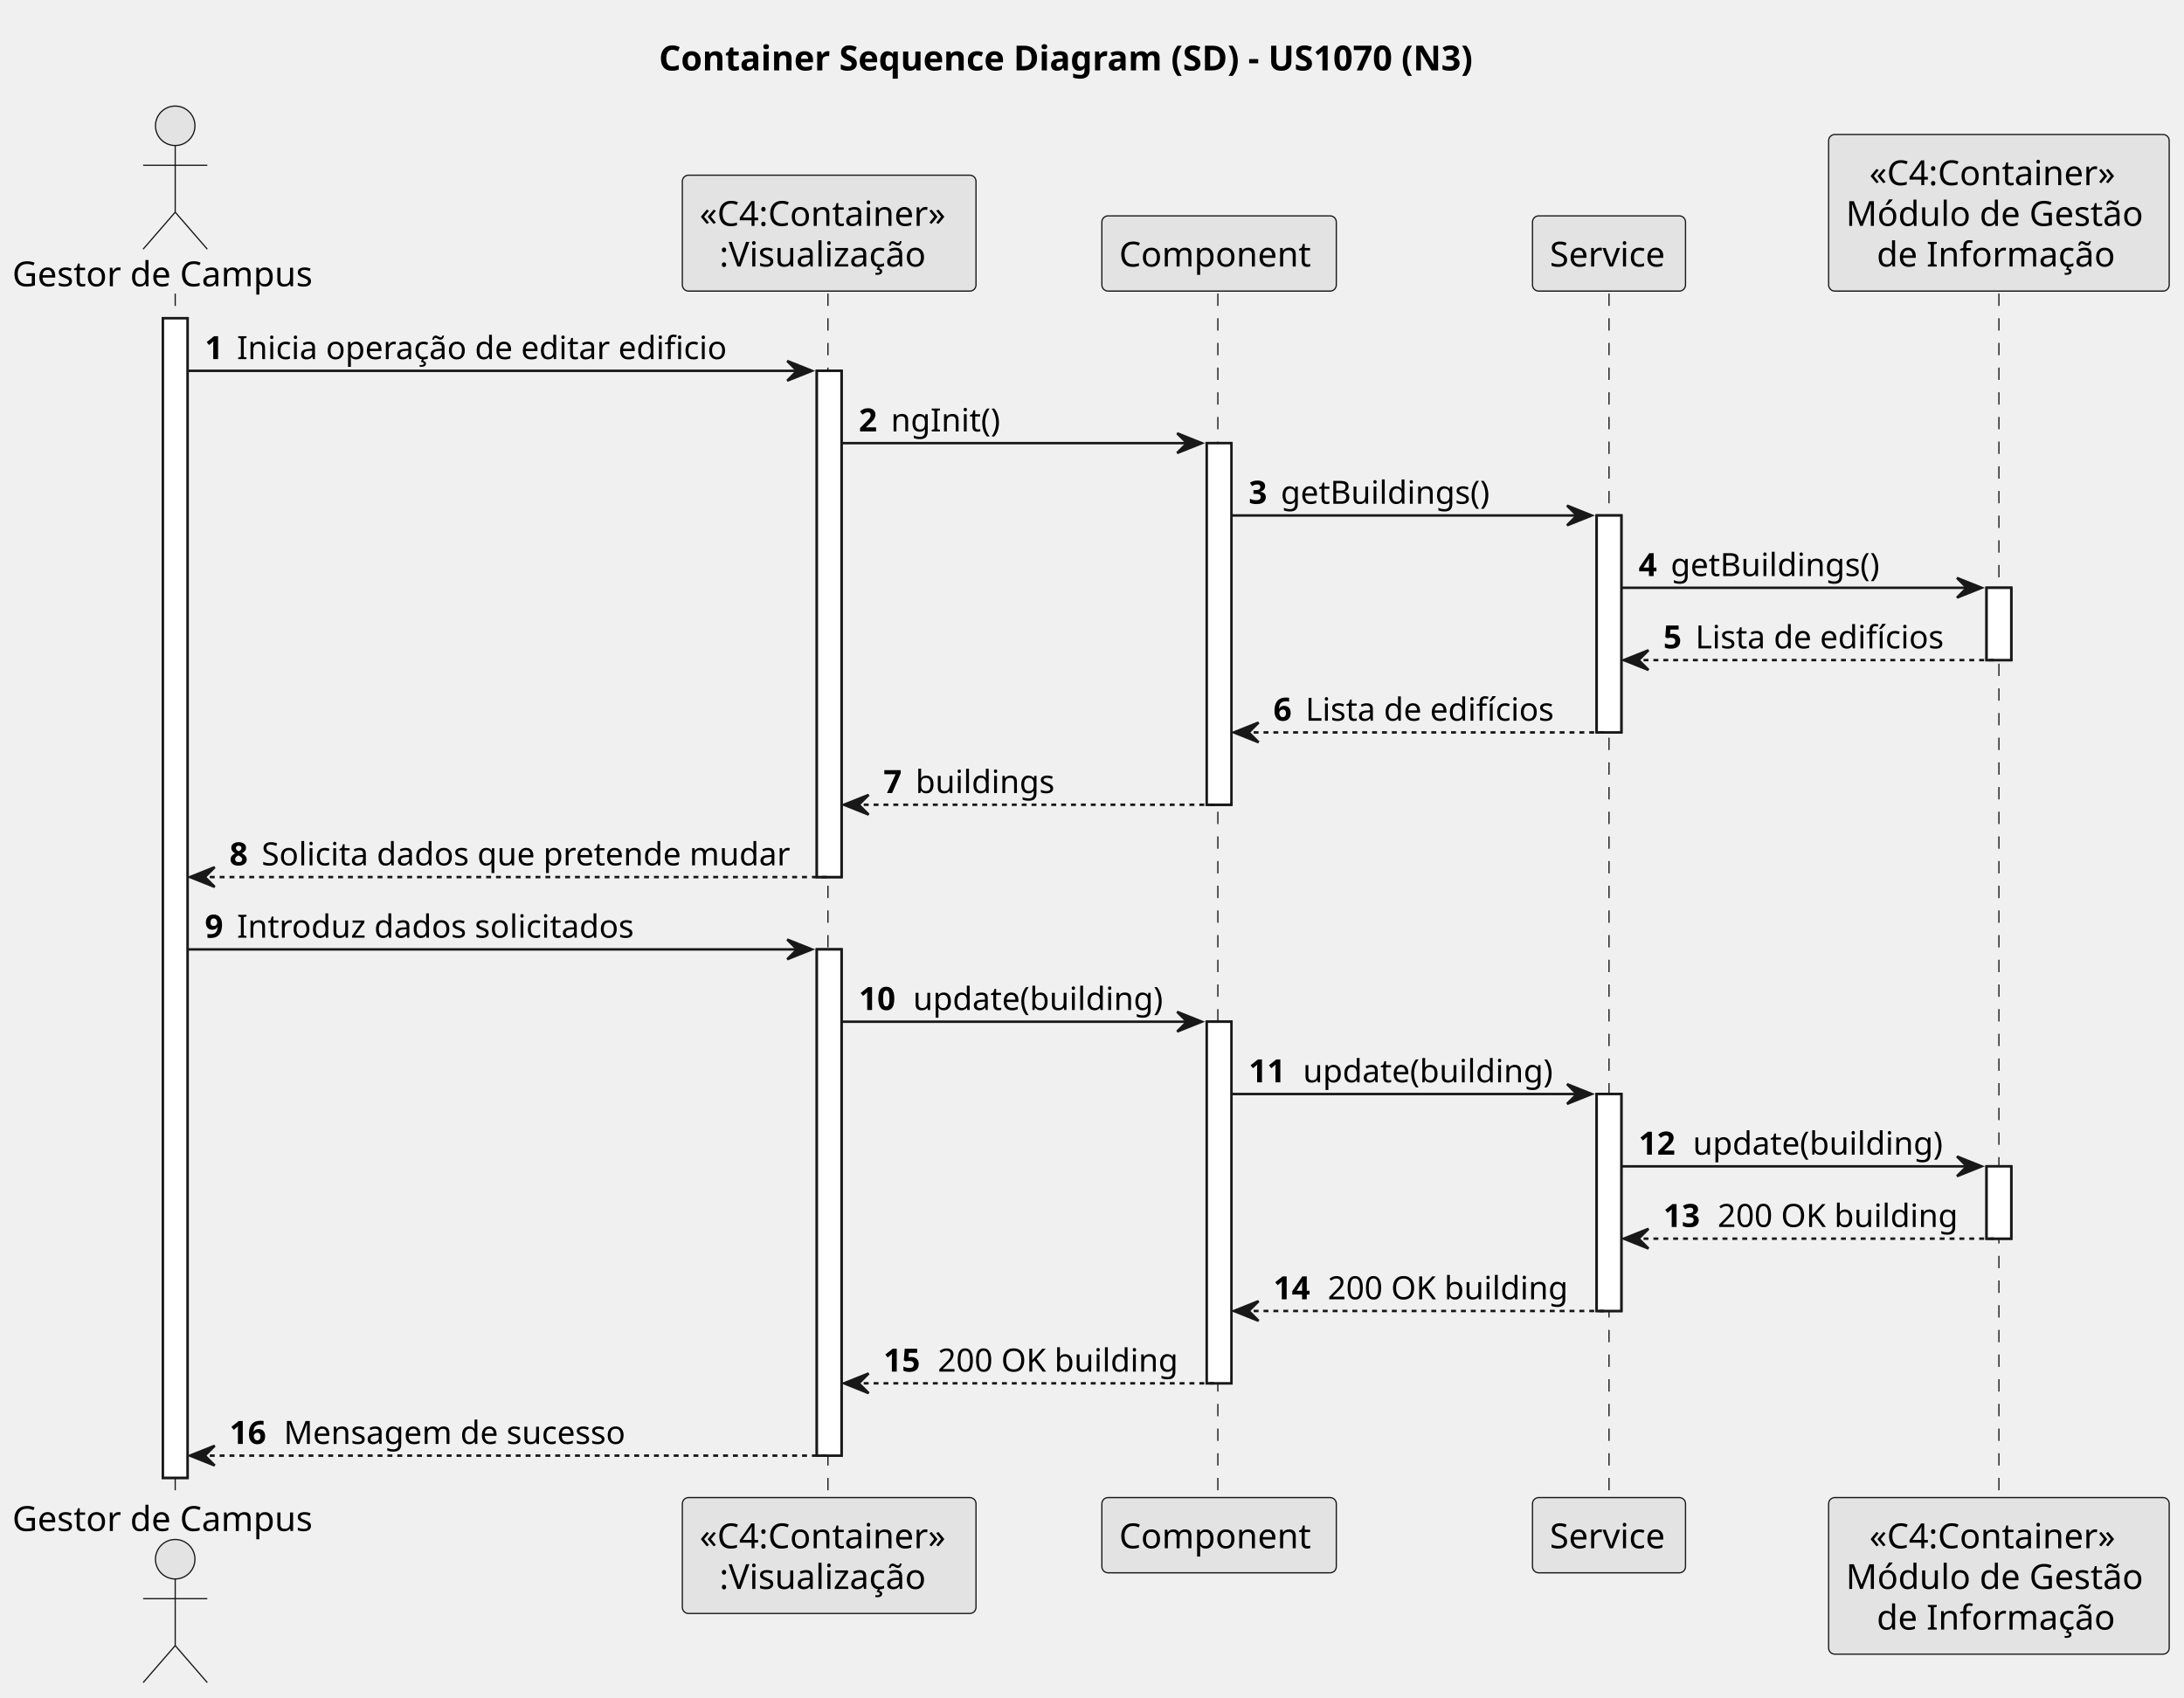
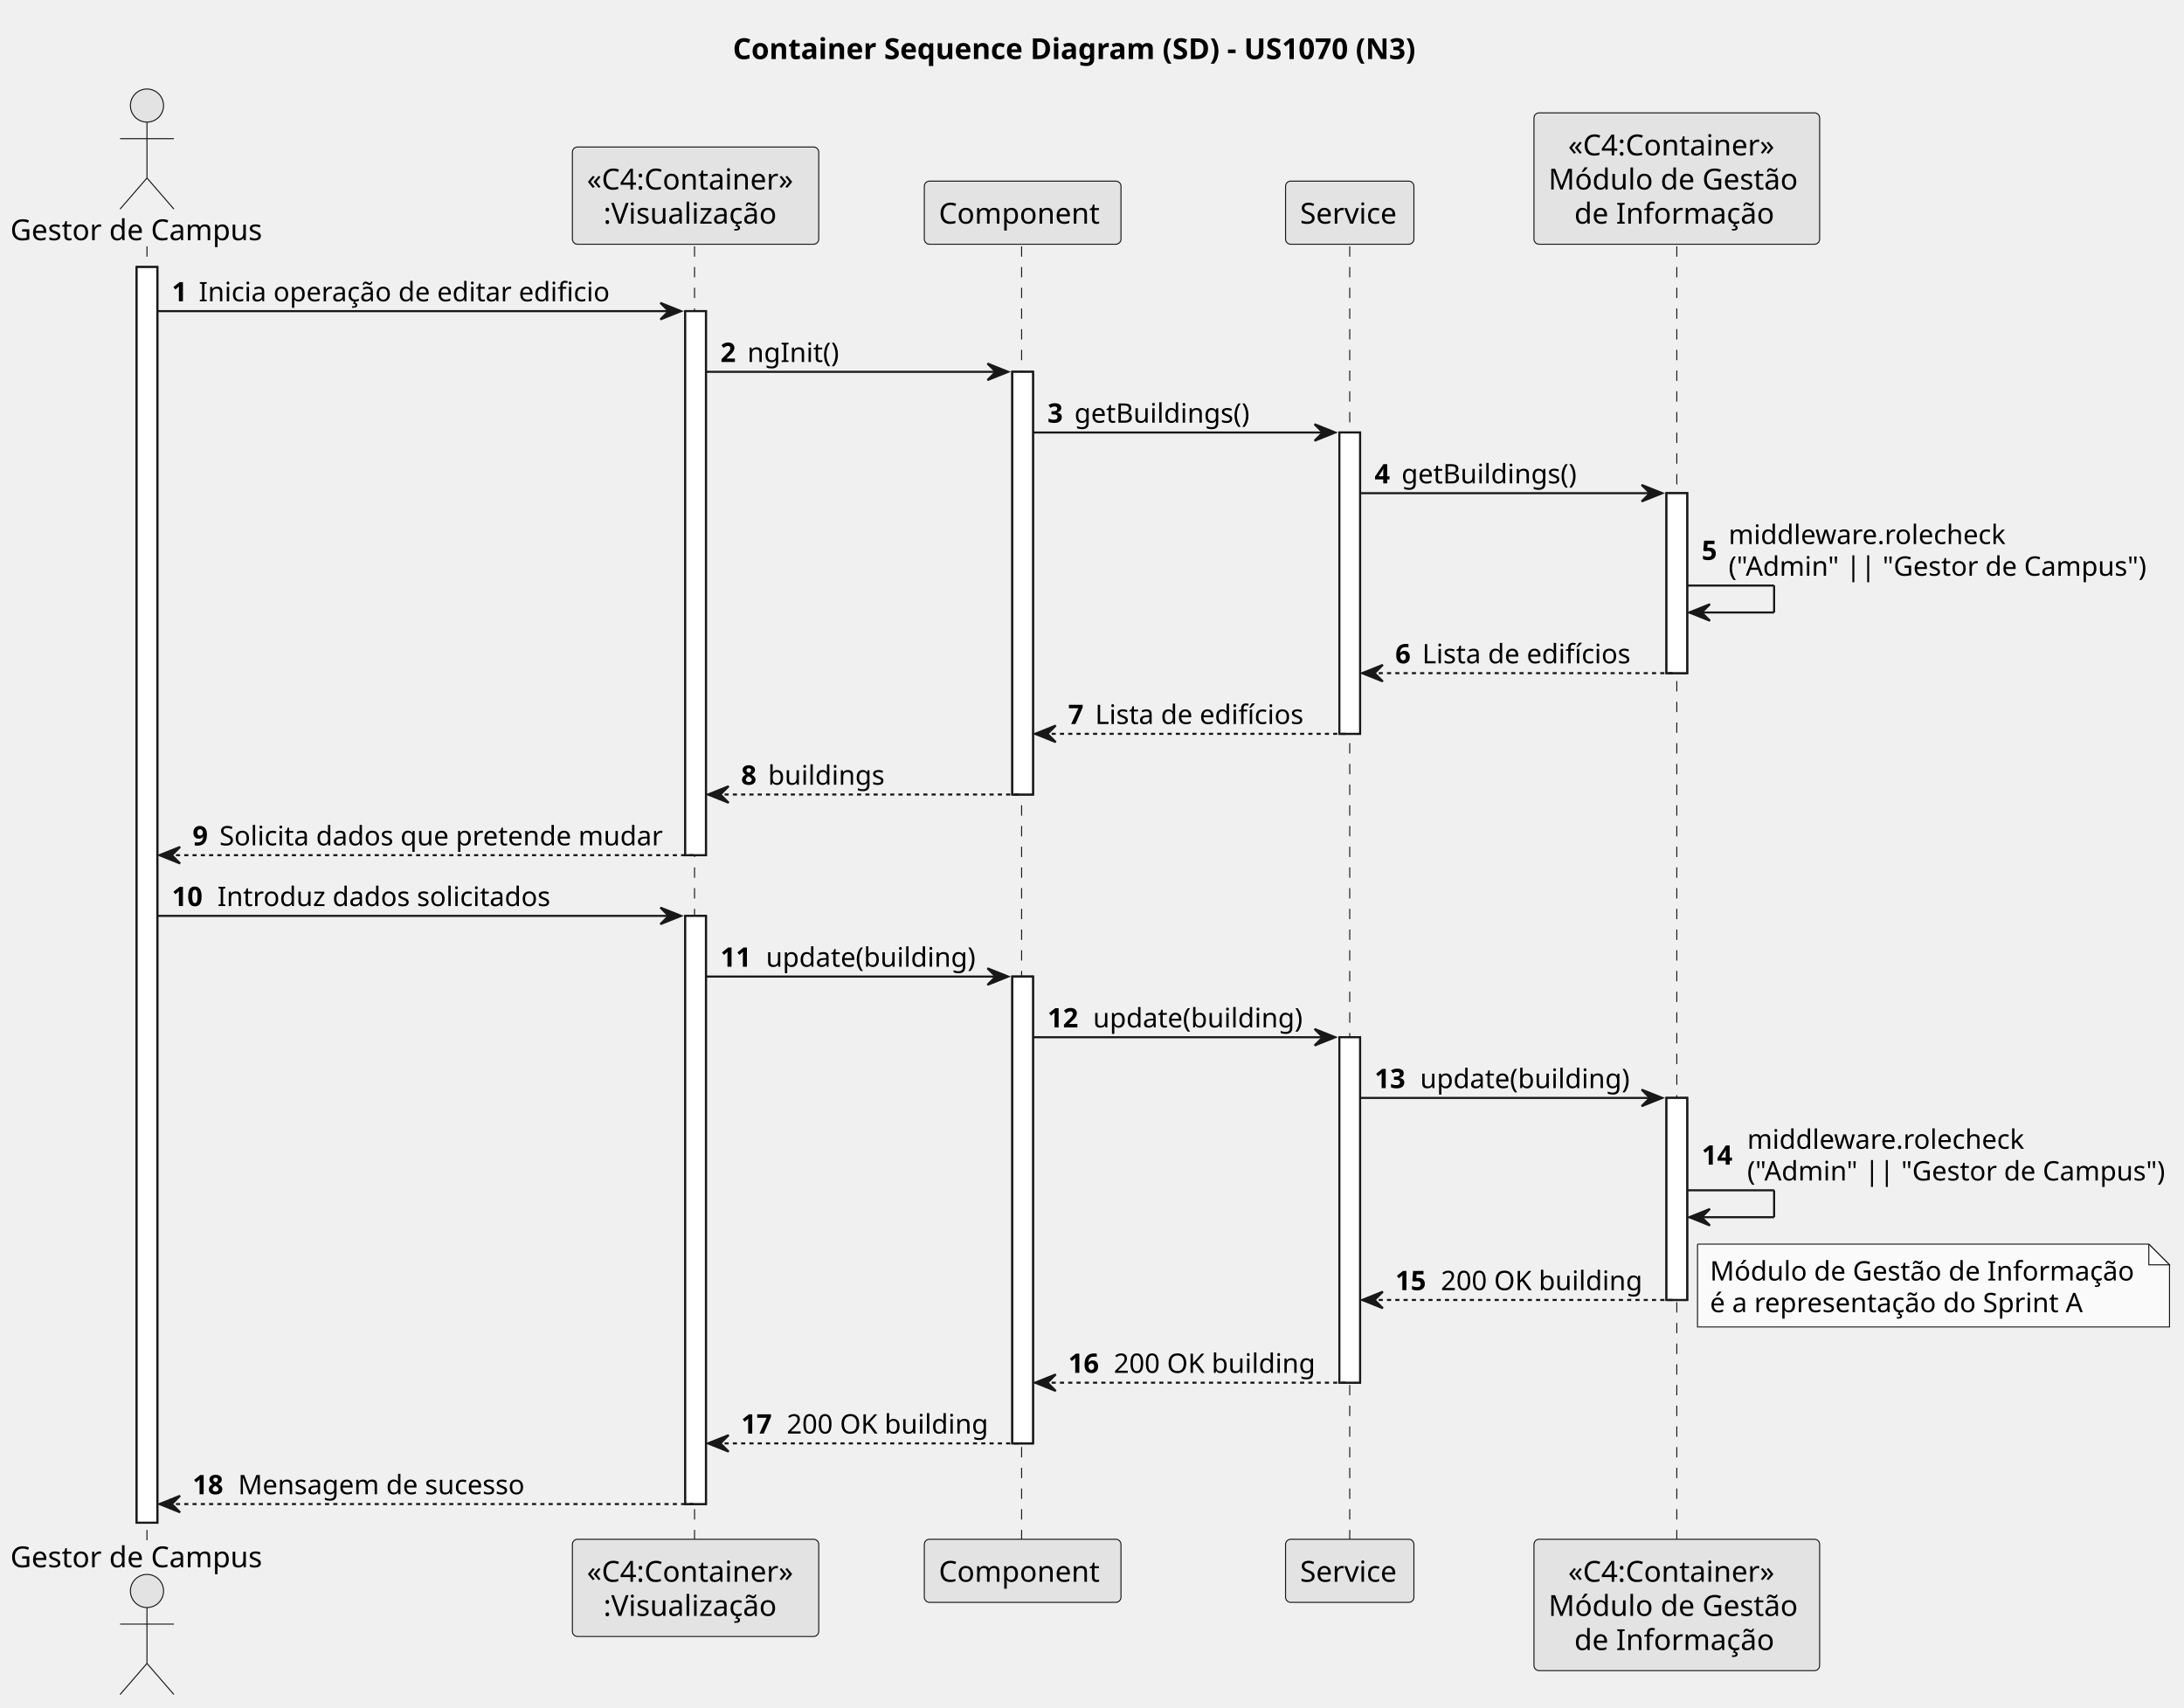
- <svg xmlns="http://www.w3.org/2000/svg" contentStyleType="text/css" height="688px" preserveAspectRatio="none" style="width:885px;height:688px;background:#FFFFFF;" version="1.1" viewBox="0 0 885 688" width="885px" zoomAndPan="magnify">
+ <svg xmlns="http://www.w3.org/2000/svg" contentStyleType="text/css" height="825px" preserveAspectRatio="none" style="width:1055px;height:825px;background:#FFFFFF;" version="1.1" viewBox="0 0 1055 825" width="1055px" zoomAndPan="magnify">
  <defs />
  <g>
-     <text fill="#000000" font-family="sans-serif" font-size="14" font-weight="bold" lengthAdjust="spacing" textLength="349" x="267" y="28.535">Container Sequence Diagram (SD) - US1070 (N3)</text>
-     <rect fill="#FFFFFF" height="469.969" style="stroke:#181818;stroke-width:1.0;" width="10" x="66" y="128.977" />
-     <rect fill="#FFFFFF" height="205.174" style="stroke:#181818;stroke-width:1.0;" width="10" x="331" y="150.287" />
-     <rect fill="#FFFFFF" height="205.174" style="stroke:#181818;stroke-width:1.0;" width="10" x="331" y="384.772" />
-     <rect fill="#FFFFFF" height="146.553" style="stroke:#181818;stroke-width:1.0;" width="10" x="489" y="179.598" />
-     <rect fill="#FFFFFF" height="146.553" style="stroke:#181818;stroke-width:1.0;" width="10" x="489" y="414.082" />
-     <rect fill="#FFFFFF" height="87.932" style="stroke:#181818;stroke-width:1.0;" width="10" x="647" y="208.908" />
-     <rect fill="#FFFFFF" height="87.932" style="stroke:#181818;stroke-width:1.0;" width="10" x="647" y="443.393" />
-     <rect fill="#FFFFFF" height="29.311" style="stroke:#181818;stroke-width:1.0;" width="10" x="805" y="238.219" />
-     <rect fill="#FFFFFF" height="29.311" style="stroke:#181818;stroke-width:1.0;" width="10" x="805" y="472.703" />
-     <line style="stroke:#181818;stroke-width:0.5;stroke-dasharray:5.0,5.0;" x1="71" x2="71" y1="118.977" y2="607.945" />
-     <line style="stroke:#181818;stroke-width:0.5;stroke-dasharray:5.0,5.0;" x1="335.5" x2="335.5" y1="118.977" y2="607.945" />
-     <line style="stroke:#181818;stroke-width:0.5;stroke-dasharray:5.0,5.0;" x1="493.5" x2="493.5" y1="118.977" y2="607.945" />
-     <line style="stroke:#181818;stroke-width:0.5;stroke-dasharray:5.0,5.0;" x1="652" x2="652" y1="118.977" y2="607.945" />
-     <line style="stroke:#181818;stroke-width:0.5;stroke-dasharray:5.0,5.0;" x1="810" x2="810" y1="118.977" y2="607.945" />
+     <text fill="#000000" font-family="sans-serif" font-size="14" font-weight="bold" lengthAdjust="spacing" textLength="349" x="354" y="28.535">Container Sequence Diagram (SD) - US1070 (N3)</text>
+     <rect fill="#FFFFFF" height="606.521" style="stroke:#181818;stroke-width:1.0;" width="10" x="66" y="128.977" />
+     <rect fill="#FFFFFF" height="262.795" style="stroke:#181818;stroke-width:1.0;" width="10" x="331" y="150.287" />
+     <rect fill="#FFFFFF" height="284.106" style="stroke:#181818;stroke-width:1.0;" width="10" x="331" y="442.393" />
+     <rect fill="#FFFFFF" height="204.174" style="stroke:#181818;stroke-width:1.0;" width="10" x="489" y="179.598" />
+     <rect fill="#FFFFFF" height="225.484" style="stroke:#181818;stroke-width:1.0;" width="10" x="489" y="471.703" />
+     <rect fill="#FFFFFF" height="145.553" style="stroke:#181818;stroke-width:1.0;" width="10" x="647" y="208.908" />
+     <rect fill="#FFFFFF" height="166.863" style="stroke:#181818;stroke-width:1.0;" width="10" x="647" y="501.014" />
+     <rect fill="#FFFFFF" height="86.932" style="stroke:#181818;stroke-width:1.0;" width="10" x="805" y="238.219" />
+     <rect fill="#FFFFFF" height="97.587" style="stroke:#181818;stroke-width:1.0;" width="10" x="805" y="530.324" />
+     <line style="stroke:#181818;stroke-width:0.5;stroke-dasharray:5.0,5.0;" x1="71" x2="71" y1="118.977" y2="744.498" />
+     <line style="stroke:#181818;stroke-width:0.5;stroke-dasharray:5.0,5.0;" x1="335.5" x2="335.5" y1="118.977" y2="744.498" />
+     <line style="stroke:#181818;stroke-width:0.5;stroke-dasharray:5.0,5.0;" x1="493.5" x2="493.5" y1="118.977" y2="744.498" />
+     <line style="stroke:#181818;stroke-width:0.5;stroke-dasharray:5.0,5.0;" x1="652" x2="652" y1="118.977" y2="744.498" />
+     <line style="stroke:#181818;stroke-width:0.5;stroke-dasharray:5.0,5.0;" x1="810" x2="810" y1="118.977" y2="744.498" />
    <text fill="#000000" font-family="sans-serif" font-size="14" lengthAdjust="spacing" textLength="126" x="5" y="116.023">Gestor de Campus</text>
    <ellipse cx="71" cy="50.988" fill="#E3E3E3" rx="8" ry="8" style="stroke:#181818;stroke-width:0.5;" />
    <path d="M71,58.988 L71,85.988 M58,66.988 L84,66.988 M71,85.988 L58,100.988 M71,85.988 L84,100.988 " fill="none" style="stroke:#181818;stroke-width:0.5;" />
-     <text fill="#000000" font-family="sans-serif" font-size="14" lengthAdjust="spacing" textLength="126" x="5" y="620.481">Gestor de Campus</text>
-     <ellipse cx="71" cy="631.934" fill="#E3E3E3" rx="8" ry="8" style="stroke:#181818;stroke-width:0.5;" />
-     <path d="M71,639.934 L71,666.934 M58,647.934 L84,647.934 M71,666.934 L58,681.934 M71,666.934 L84,681.934 " fill="none" style="stroke:#181818;stroke-width:0.5;" />
+     <text fill="#000000" font-family="sans-serif" font-size="14" lengthAdjust="spacing" textLength="126" x="5" y="757.033">Gestor de Campus</text>
+     <ellipse cx="71" cy="768.486" fill="#E3E3E3" rx="8" ry="8" style="stroke:#181818;stroke-width:0.5;" />
+     <path d="M71,776.486 L71,803.486 M58,784.486 L84,784.486 M71,803.486 L58,818.486 M71,803.486 L84,818.486 " fill="none" style="stroke:#181818;stroke-width:0.5;" />
    <rect fill="#E3E3E3" height="46.977" rx="2.5" ry="2.5" style="stroke:#181818;stroke-width:0.5;" width="119" x="276.5" y="71" />
    <text fill="#000000" font-family="sans-serif" font-size="14" lengthAdjust="spacing" textLength="105" x="283.5" y="91.535">«C4:Container»</text>
    <text fill="#000000" font-family="sans-serif" font-size="14" lengthAdjust="spacing" textLength="89" x="291.5" y="108.023">:Visualização</text>
-     <rect fill="#E3E3E3" height="46.977" rx="2.5" ry="2.5" style="stroke:#181818;stroke-width:0.5;" width="119" x="276.5" y="606.945" />
-     <text fill="#000000" font-family="sans-serif" font-size="14" lengthAdjust="spacing" textLength="105" x="283.5" y="627.481">«C4:Container»</text>
-     <text fill="#000000" font-family="sans-serif" font-size="14" lengthAdjust="spacing" textLength="89" x="291.5" y="643.969">:Visualização</text>
+     <rect fill="#E3E3E3" height="46.977" rx="2.5" ry="2.5" style="stroke:#181818;stroke-width:0.5;" width="119" x="276.5" y="743.498" />
+     <text fill="#000000" font-family="sans-serif" font-size="14" lengthAdjust="spacing" textLength="105" x="283.5" y="764.033">«C4:Container»</text>
+     <text fill="#000000" font-family="sans-serif" font-size="14" lengthAdjust="spacing" textLength="89" x="291.5" y="780.521">:Visualização</text>
    <rect fill="#E3E3E3" height="30.488" rx="2.5" ry="2.5" style="stroke:#181818;stroke-width:0.5;" width="95" x="446.5" y="87.488" />
    <text fill="#000000" font-family="sans-serif" font-size="14" lengthAdjust="spacing" textLength="81" x="453.5" y="108.023">Component</text>
-     <rect fill="#E3E3E3" height="30.488" rx="2.5" ry="2.5" style="stroke:#181818;stroke-width:0.5;" width="95" x="446.5" y="606.945" />
-     <text fill="#000000" font-family="sans-serif" font-size="14" lengthAdjust="spacing" textLength="81" x="453.5" y="627.481">Component</text>
+     <rect fill="#E3E3E3" height="30.488" rx="2.5" ry="2.5" style="stroke:#181818;stroke-width:0.5;" width="95" x="446.5" y="743.498" />
+     <text fill="#000000" font-family="sans-serif" font-size="14" lengthAdjust="spacing" textLength="81" x="453.5" y="764.033">Component</text>
    <rect fill="#E3E3E3" height="30.488" rx="2.5" ry="2.5" style="stroke:#181818;stroke-width:0.5;" width="62" x="621" y="87.488" />
    <text fill="#000000" font-family="sans-serif" font-size="14" lengthAdjust="spacing" textLength="48" x="628" y="108.023">Service</text>
-     <rect fill="#E3E3E3" height="30.488" rx="2.5" ry="2.5" style="stroke:#181818;stroke-width:0.5;" width="62" x="621" y="606.945" />
-     <text fill="#000000" font-family="sans-serif" font-size="14" lengthAdjust="spacing" textLength="48" x="628" y="627.481">Service</text>
+     <rect fill="#E3E3E3" height="30.488" rx="2.5" ry="2.5" style="stroke:#181818;stroke-width:0.5;" width="62" x="621" y="743.498" />
+     <text fill="#000000" font-family="sans-serif" font-size="14" lengthAdjust="spacing" textLength="48" x="628" y="764.033">Service</text>
    <rect fill="#E3E3E3" height="63.465" rx="2.5" ry="2.5" style="stroke:#181818;stroke-width:0.5;" width="138" x="741" y="54.512" />
    <text fill="#000000" font-family="sans-serif" font-size="14" lengthAdjust="spacing" textLength="105" x="757.5" y="75.047">«C4:Container»</text>
    <text fill="#000000" font-family="sans-serif" font-size="14" lengthAdjust="spacing" textLength="124" x="748" y="91.535">Módulo de Gestão</text>
    <text fill="#000000" font-family="sans-serif" font-size="14" lengthAdjust="spacing" textLength="99" x="760.5" y="108.023">de Informação</text>
-     <rect fill="#E3E3E3" height="63.465" rx="2.5" ry="2.5" style="stroke:#181818;stroke-width:0.5;" width="138" x="741" y="606.945" />
-     <text fill="#000000" font-family="sans-serif" font-size="14" lengthAdjust="spacing" textLength="105" x="757.5" y="627.481">«C4:Container»</text>
-     <text fill="#000000" font-family="sans-serif" font-size="14" lengthAdjust="spacing" textLength="124" x="748" y="643.969">Módulo de Gestão</text>
-     <text fill="#000000" font-family="sans-serif" font-size="14" lengthAdjust="spacing" textLength="99" x="760.5" y="660.457">de Informação</text>
-     <rect fill="#FFFFFF" height="469.969" style="stroke:#181818;stroke-width:1.0;" width="10" x="66" y="128.977" />
-     <rect fill="#FFFFFF" height="205.174" style="stroke:#181818;stroke-width:1.0;" width="10" x="331" y="150.287" />
-     <rect fill="#FFFFFF" height="205.174" style="stroke:#181818;stroke-width:1.0;" width="10" x="331" y="384.772" />
-     <rect fill="#FFFFFF" height="146.553" style="stroke:#181818;stroke-width:1.0;" width="10" x="489" y="179.598" />
-     <rect fill="#FFFFFF" height="146.553" style="stroke:#181818;stroke-width:1.0;" width="10" x="489" y="414.082" />
-     <rect fill="#FFFFFF" height="87.932" style="stroke:#181818;stroke-width:1.0;" width="10" x="647" y="208.908" />
-     <rect fill="#FFFFFF" height="87.932" style="stroke:#181818;stroke-width:1.0;" width="10" x="647" y="443.393" />
-     <rect fill="#FFFFFF" height="29.311" style="stroke:#181818;stroke-width:1.0;" width="10" x="805" y="238.219" />
-     <rect fill="#FFFFFF" height="29.311" style="stroke:#181818;stroke-width:1.0;" width="10" x="805" y="472.703" />
+     <rect fill="#E3E3E3" height="63.465" rx="2.5" ry="2.5" style="stroke:#181818;stroke-width:0.5;" width="138" x="741" y="743.498" />
+     <text fill="#000000" font-family="sans-serif" font-size="14" lengthAdjust="spacing" textLength="105" x="757.5" y="764.033">«C4:Container»</text>
+     <text fill="#000000" font-family="sans-serif" font-size="14" lengthAdjust="spacing" textLength="124" x="748" y="780.521">Módulo de Gestão</text>
+     <text fill="#000000" font-family="sans-serif" font-size="14" lengthAdjust="spacing" textLength="99" x="760.5" y="797.01">de Informação</text>
+     <rect fill="#FFFFFF" height="606.521" style="stroke:#181818;stroke-width:1.0;" width="10" x="66" y="128.977" />
+     <rect fill="#FFFFFF" height="262.795" style="stroke:#181818;stroke-width:1.0;" width="10" x="331" y="150.287" />
+     <rect fill="#FFFFFF" height="284.106" style="stroke:#181818;stroke-width:1.0;" width="10" x="331" y="442.393" />
+     <rect fill="#FFFFFF" height="204.174" style="stroke:#181818;stroke-width:1.0;" width="10" x="489" y="179.598" />
+     <rect fill="#FFFFFF" height="225.484" style="stroke:#181818;stroke-width:1.0;" width="10" x="489" y="471.703" />
+     <rect fill="#FFFFFF" height="145.553" style="stroke:#181818;stroke-width:1.0;" width="10" x="647" y="208.908" />
+     <rect fill="#FFFFFF" height="166.863" style="stroke:#181818;stroke-width:1.0;" width="10" x="647" y="501.014" />
+     <rect fill="#FFFFFF" height="86.932" style="stroke:#181818;stroke-width:1.0;" width="10" x="805" y="238.219" />
+     <rect fill="#FFFFFF" height="97.587" style="stroke:#181818;stroke-width:1.0;" width="10" x="805" y="530.324" />
    <polygon fill="#181818" points="319,146.287,329,150.287,319,154.287,323,150.287" style="stroke:#181818;stroke-width:1.0;" />
    <line style="stroke:#181818;stroke-width:1.0;" x1="76" x2="325" y1="150.287" y2="150.287" />
    <text fill="#000000" font-family="sans-serif" font-size="13" font-weight="bold" lengthAdjust="spacing" textLength="9" x="83" y="145.545">1</text>
    <text fill="#000000" font-family="sans-serif" font-size="13" lengthAdjust="spacing" textLength="205" x="96" y="145.545">Inicia operação de editar edificio</text>
    <polygon fill="#181818" points="477,175.598,487,179.598,477,183.598,481,179.598" style="stroke:#181818;stroke-width:1.0;" />
    <line style="stroke:#181818;stroke-width:1.0;" x1="341" x2="483" y1="179.598" y2="179.598" />
    <text fill="#000000" font-family="sans-serif" font-size="13" font-weight="bold" lengthAdjust="spacing" textLength="9" x="348" y="174.856">2</text>
    <text fill="#000000" font-family="sans-serif" font-size="13" lengthAdjust="spacing" textLength="45" x="361" y="174.856">ngInit()</text>
    <polygon fill="#181818" points="635,204.908,645,208.908,635,212.908,639,208.908" style="stroke:#181818;stroke-width:1.0;" />
    <line style="stroke:#181818;stroke-width:1.0;" x1="499" x2="641" y1="208.908" y2="208.908" />
    <text fill="#000000" font-family="sans-serif" font-size="13" font-weight="bold" lengthAdjust="spacing" textLength="9" x="506" y="204.166">3</text>
    <text fill="#000000" font-family="sans-serif" font-size="13" lengthAdjust="spacing" textLength="86" x="519" y="204.166">getBuildings()</text>
    <polygon fill="#181818" points="793,234.219,803,238.219,793,242.219,797,238.219" style="stroke:#181818;stroke-width:1.0;" />
    <line style="stroke:#181818;stroke-width:1.0;" x1="657" x2="799" y1="238.219" y2="238.219" />
    <text fill="#000000" font-family="sans-serif" font-size="13" font-weight="bold" lengthAdjust="spacing" textLength="9" x="664" y="233.477">4</text>
    <text fill="#000000" font-family="sans-serif" font-size="13" lengthAdjust="spacing" textLength="86" x="677" y="233.477">getBuildings()</text>
-     <polygon fill="#181818" points="668,263.529,658,267.529,668,271.529,664,267.529" style="stroke:#181818;stroke-width:1.0;" />
-     <line style="stroke:#181818;stroke-width:1.0;stroke-dasharray:2.0,2.0;" x1="662" x2="809" y1="267.529" y2="267.529" />
-     <text fill="#000000" font-family="sans-serif" font-size="13" font-weight="bold" lengthAdjust="spacing" textLength="9" x="674" y="262.787">5</text>
-     <text fill="#000000" font-family="sans-serif" font-size="13" lengthAdjust="spacing" textLength="107" x="687" y="262.787">Lista de edifícios</text>
-     <polygon fill="#181818" points="510,292.84,500,296.84,510,300.84,506,296.84" style="stroke:#181818;stroke-width:1.0;" />
-     <line style="stroke:#181818;stroke-width:1.0;stroke-dasharray:2.0,2.0;" x1="504" x2="651" y1="296.84" y2="296.84" />
-     <text fill="#000000" font-family="sans-serif" font-size="13" font-weight="bold" lengthAdjust="spacing" textLength="9" x="516" y="292.098">6</text>
-     <text fill="#000000" font-family="sans-serif" font-size="13" lengthAdjust="spacing" textLength="107" x="529" y="292.098">Lista de edifícios</text>
-     <polygon fill="#181818" points="352,322.15,342,326.15,352,330.15,348,326.15" style="stroke:#181818;stroke-width:1.0;" />
-     <line style="stroke:#181818;stroke-width:1.0;stroke-dasharray:2.0,2.0;" x1="346" x2="493" y1="326.15" y2="326.15" />
-     <text fill="#000000" font-family="sans-serif" font-size="13" font-weight="bold" lengthAdjust="spacing" textLength="9" x="358" y="321.408">7</text>
-     <text fill="#000000" font-family="sans-serif" font-size="13" lengthAdjust="spacing" textLength="59" x="371" y="321.408">buildings</text>
-     <polygon fill="#181818" points="87,351.461,77,355.461,87,359.461,83,355.461" style="stroke:#181818;stroke-width:1.0;" />
-     <line style="stroke:#181818;stroke-width:1.0;stroke-dasharray:2.0,2.0;" x1="81" x2="335" y1="355.461" y2="355.461" />
-     <text fill="#000000" font-family="sans-serif" font-size="13" font-weight="bold" lengthAdjust="spacing" textLength="9" x="93" y="350.719">8</text>
-     <text fill="#000000" font-family="sans-serif" font-size="13" lengthAdjust="spacing" textLength="218" x="106" y="350.719">Solicita dados que pretende mudar</text>
-     <polygon fill="#181818" points="319,380.772,329,384.772,319,388.772,323,384.772" style="stroke:#181818;stroke-width:1.0;" />
-     <line style="stroke:#181818;stroke-width:1.0;" x1="76" x2="325" y1="384.772" y2="384.772" />
-     <text fill="#000000" font-family="sans-serif" font-size="13" font-weight="bold" lengthAdjust="spacing" textLength="9" x="83" y="380.029">9</text>
-     <text fill="#000000" font-family="sans-serif" font-size="13" lengthAdjust="spacing" textLength="168" x="96" y="380.029">Introduz dados solicitados</text>
-     <polygon fill="#181818" points="477,410.082,487,414.082,477,418.082,481,414.082" style="stroke:#181818;stroke-width:1.0;" />
-     <line style="stroke:#181818;stroke-width:1.0;" x1="341" x2="483" y1="414.082" y2="414.082" />
-     <text fill="#000000" font-family="sans-serif" font-size="13" font-weight="bold" lengthAdjust="spacing" textLength="18" x="348" y="409.34">10</text>
-     <text fill="#000000" font-family="sans-serif" font-size="13" lengthAdjust="spacing" textLength="103" x="370" y="409.34">update(building)</text>
-     <polygon fill="#181818" points="635,439.393,645,443.393,635,447.393,639,443.393" style="stroke:#181818;stroke-width:1.0;" />
-     <line style="stroke:#181818;stroke-width:1.0;" x1="499" x2="641" y1="443.393" y2="443.393" />
-     <text fill="#000000" font-family="sans-serif" font-size="13" font-weight="bold" lengthAdjust="spacing" textLength="18" x="506" y="438.65">11</text>
-     <text fill="#000000" font-family="sans-serif" font-size="13" lengthAdjust="spacing" textLength="103" x="528" y="438.65">update(building)</text>
-     <polygon fill="#181818" points="793,468.703,803,472.703,793,476.703,797,472.703" style="stroke:#181818;stroke-width:1.0;" />
-     <line style="stroke:#181818;stroke-width:1.0;" x1="657" x2="799" y1="472.703" y2="472.703" />
-     <text fill="#000000" font-family="sans-serif" font-size="13" font-weight="bold" lengthAdjust="spacing" textLength="18" x="664" y="467.961">12</text>
-     <text fill="#000000" font-family="sans-serif" font-size="13" lengthAdjust="spacing" textLength="103" x="686" y="467.961">update(building)</text>
-     <polygon fill="#181818" points="668,498.014,658,502.014,668,506.014,664,502.014" style="stroke:#181818;stroke-width:1.0;" />
-     <line style="stroke:#181818;stroke-width:1.0;stroke-dasharray:2.0,2.0;" x1="662" x2="809" y1="502.014" y2="502.014" />
-     <text fill="#000000" font-family="sans-serif" font-size="13" font-weight="bold" lengthAdjust="spacing" textLength="18" x="674" y="497.272">13</text>
-     <text fill="#000000" font-family="sans-serif" font-size="13" lengthAdjust="spacing" textLength="102" x="696" y="497.272">200 OK building</text>
-     <polygon fill="#181818" points="510,527.324,500,531.324,510,535.324,506,531.324" style="stroke:#181818;stroke-width:1.0;" />
-     <line style="stroke:#181818;stroke-width:1.0;stroke-dasharray:2.0,2.0;" x1="504" x2="651" y1="531.324" y2="531.324" />
-     <text fill="#000000" font-family="sans-serif" font-size="13" font-weight="bold" lengthAdjust="spacing" textLength="18" x="516" y="526.582">14</text>
-     <text fill="#000000" font-family="sans-serif" font-size="13" lengthAdjust="spacing" textLength="102" x="538" y="526.582">200 OK building</text>
-     <polygon fill="#181818" points="352,556.635,342,560.635,352,564.635,348,560.635" style="stroke:#181818;stroke-width:1.0;" />
-     <line style="stroke:#181818;stroke-width:1.0;stroke-dasharray:2.0,2.0;" x1="346" x2="493" y1="560.635" y2="560.635" />
-     <text fill="#000000" font-family="sans-serif" font-size="13" font-weight="bold" lengthAdjust="spacing" textLength="18" x="358" y="555.893">15</text>
-     <text fill="#000000" font-family="sans-serif" font-size="13" lengthAdjust="spacing" textLength="102" x="380" y="555.893">200 OK building</text>
-     <polygon fill="#181818" points="87,585.945,77,589.945,87,593.945,83,589.945" style="stroke:#181818;stroke-width:1.0;" />
-     <line style="stroke:#181818;stroke-width:1.0;stroke-dasharray:2.0,2.0;" x1="81" x2="335" y1="589.945" y2="589.945" />
-     <text fill="#000000" font-family="sans-serif" font-size="13" font-weight="bold" lengthAdjust="spacing" textLength="18" x="93" y="585.203">16</text>
-     <text fill="#000000" font-family="sans-serif" font-size="13" lengthAdjust="spacing" textLength="141" x="115" y="585.203">Mensagem de sucesso</text>
+     <line style="stroke:#181818;stroke-width:1.0;" x1="815" x2="857" y1="282.84" y2="282.84" />
+     <line style="stroke:#181818;stroke-width:1.0;" x1="857" x2="857" y1="282.84" y2="295.84" />
+     <line style="stroke:#181818;stroke-width:1.0;" x1="816" x2="857" y1="295.84" y2="295.84" />
+     <polygon fill="#181818" points="826,291.84,816,295.84,826,299.84,822,295.84" style="stroke:#181818;stroke-width:1.0;" />
+     <text fill="#000000" font-family="sans-serif" font-size="13" font-weight="bold" lengthAdjust="spacing" textLength="9" x="822" y="270.442">5</text>
+     <text fill="#000000" font-family="sans-serif" font-size="13" lengthAdjust="spacing" textLength="137" x="835" y="262.787">middleware.rolecheck</text>
+     <text fill="#000000" font-family="sans-serif" font-size="13" lengthAdjust="spacing" textLength="202" x="835" y="278.098">("Admin" || "Gestor de Campus")</text>
+     <polygon fill="#181818" points="668,321.15,658,325.15,668,329.15,664,325.15" style="stroke:#181818;stroke-width:1.0;" />
+     <line style="stroke:#181818;stroke-width:1.0;stroke-dasharray:2.0,2.0;" x1="662" x2="809" y1="325.15" y2="325.15" />
+     <text fill="#000000" font-family="sans-serif" font-size="13" font-weight="bold" lengthAdjust="spacing" textLength="9" x="674" y="320.408">6</text>
+     <text fill="#000000" font-family="sans-serif" font-size="13" lengthAdjust="spacing" textLength="107" x="687" y="320.408">Lista de edifícios</text>
+     <polygon fill="#181818" points="510,350.461,500,354.461,510,358.461,506,354.461" style="stroke:#181818;stroke-width:1.0;" />
+     <line style="stroke:#181818;stroke-width:1.0;stroke-dasharray:2.0,2.0;" x1="504" x2="651" y1="354.461" y2="354.461" />
+     <text fill="#000000" font-family="sans-serif" font-size="13" font-weight="bold" lengthAdjust="spacing" textLength="9" x="516" y="349.719">7</text>
+     <text fill="#000000" font-family="sans-serif" font-size="13" lengthAdjust="spacing" textLength="107" x="529" y="349.719">Lista de edifícios</text>
+     <polygon fill="#181818" points="352,379.772,342,383.772,352,387.772,348,383.772" style="stroke:#181818;stroke-width:1.0;" />
+     <line style="stroke:#181818;stroke-width:1.0;stroke-dasharray:2.0,2.0;" x1="346" x2="493" y1="383.772" y2="383.772" />
+     <text fill="#000000" font-family="sans-serif" font-size="13" font-weight="bold" lengthAdjust="spacing" textLength="9" x="358" y="379.029">8</text>
+     <text fill="#000000" font-family="sans-serif" font-size="13" lengthAdjust="spacing" textLength="59" x="371" y="379.029">buildings</text>
+     <polygon fill="#181818" points="87,409.082,77,413.082,87,417.082,83,413.082" style="stroke:#181818;stroke-width:1.0;" />
+     <line style="stroke:#181818;stroke-width:1.0;stroke-dasharray:2.0,2.0;" x1="81" x2="335" y1="413.082" y2="413.082" />
+     <text fill="#000000" font-family="sans-serif" font-size="13" font-weight="bold" lengthAdjust="spacing" textLength="9" x="93" y="408.34">9</text>
+     <text fill="#000000" font-family="sans-serif" font-size="13" lengthAdjust="spacing" textLength="218" x="106" y="408.34">Solicita dados que pretende mudar</text>
+     <polygon fill="#181818" points="319,438.393,329,442.393,319,446.393,323,442.393" style="stroke:#181818;stroke-width:1.0;" />
+     <line style="stroke:#181818;stroke-width:1.0;" x1="76" x2="325" y1="442.393" y2="442.393" />
+     <text fill="#000000" font-family="sans-serif" font-size="13" font-weight="bold" lengthAdjust="spacing" textLength="18" x="83" y="437.65">10</text>
+     <text fill="#000000" font-family="sans-serif" font-size="13" lengthAdjust="spacing" textLength="168" x="105" y="437.65">Introduz dados solicitados</text>
+     <polygon fill="#181818" points="477,467.703,487,471.703,477,475.703,481,471.703" style="stroke:#181818;stroke-width:1.0;" />
+     <line style="stroke:#181818;stroke-width:1.0;" x1="341" x2="483" y1="471.703" y2="471.703" />
+     <text fill="#000000" font-family="sans-serif" font-size="13" font-weight="bold" lengthAdjust="spacing" textLength="18" x="348" y="466.961">11</text>
+     <text fill="#000000" font-family="sans-serif" font-size="13" lengthAdjust="spacing" textLength="103" x="370" y="466.961">update(building)</text>
+     <polygon fill="#181818" points="635,497.014,645,501.014,635,505.014,639,501.014" style="stroke:#181818;stroke-width:1.0;" />
+     <line style="stroke:#181818;stroke-width:1.0;" x1="499" x2="641" y1="501.014" y2="501.014" />
+     <text fill="#000000" font-family="sans-serif" font-size="13" font-weight="bold" lengthAdjust="spacing" textLength="18" x="506" y="496.272">12</text>
+     <text fill="#000000" font-family="sans-serif" font-size="13" lengthAdjust="spacing" textLength="103" x="528" y="496.272">update(building)</text>
+     <polygon fill="#181818" points="793,526.324,803,530.324,793,534.324,797,530.324" style="stroke:#181818;stroke-width:1.0;" />
+     <line style="stroke:#181818;stroke-width:1.0;" x1="657" x2="799" y1="530.324" y2="530.324" />
+     <text fill="#000000" font-family="sans-serif" font-size="13" font-weight="bold" lengthAdjust="spacing" textLength="18" x="664" y="525.582">13</text>
+     <text fill="#000000" font-family="sans-serif" font-size="13" lengthAdjust="spacing" textLength="103" x="686" y="525.582">update(building)</text>
+     <line style="stroke:#181818;stroke-width:1.0;" x1="815" x2="857" y1="574.945" y2="574.945" />
+     <line style="stroke:#181818;stroke-width:1.0;" x1="857" x2="857" y1="574.945" y2="587.945" />
+     <line style="stroke:#181818;stroke-width:1.0;" x1="816" x2="857" y1="587.945" y2="587.945" />
+     <polygon fill="#181818" points="826,583.945,816,587.945,826,591.945,822,587.945" style="stroke:#181818;stroke-width:1.0;" />
+     <text fill="#000000" font-family="sans-serif" font-size="13" font-weight="bold" lengthAdjust="spacing" textLength="18" x="822" y="562.548">14</text>
+     <text fill="#000000" font-family="sans-serif" font-size="13" lengthAdjust="spacing" textLength="137" x="844" y="554.893">middleware.rolecheck</text>
+     <text fill="#000000" font-family="sans-serif" font-size="13" lengthAdjust="spacing" textLength="202" x="844" y="570.203">("Admin" || "Gestor de Campus")</text>
+     <polygon fill="#181818" points="668,623.911,658,627.911,668,631.911,664,627.911" style="stroke:#181818;stroke-width:1.0;" />
+     <line style="stroke:#181818;stroke-width:1.0;stroke-dasharray:2.0,2.0;" x1="662" x2="809" y1="627.911" y2="627.911" />
+     <text fill="#000000" font-family="sans-serif" font-size="13" font-weight="bold" lengthAdjust="spacing" textLength="18" x="674" y="623.169">15</text>
+     <text fill="#000000" font-family="sans-serif" font-size="13" lengthAdjust="spacing" textLength="102" x="696" y="623.169">200 OK building</text>
+     <path d="M820,600.945 L820,640.945 L1048,640.945 L1048,610.945 L1038,600.945 L820,600.945 " fill="#FAFAFA" style="stroke:#181818;stroke-width:0.5;" />
+     <path d="M1038,600.945 L1038,610.945 L1048,610.945 L1038,600.945 " fill="#FAFAFA" style="stroke:#181818;stroke-width:0.5;" />
+     <text fill="#000000" font-family="sans-serif" font-size="13" lengthAdjust="spacing" textLength="207" x="826" y="618.514">Módulo de Gestão de Informação</text>
+     <text fill="#000000" font-family="sans-serif" font-size="13" lengthAdjust="spacing" textLength="184" x="826" y="633.824">é a representação do Sprint A</text>
+     <polygon fill="#181818" points="510,663.877,500,667.877,510,671.877,506,667.877" style="stroke:#181818;stroke-width:1.0;" />
+     <line style="stroke:#181818;stroke-width:1.0;stroke-dasharray:2.0,2.0;" x1="504" x2="651" y1="667.877" y2="667.877" />
+     <text fill="#000000" font-family="sans-serif" font-size="13" font-weight="bold" lengthAdjust="spacing" textLength="18" x="516" y="663.135">16</text>
+     <text fill="#000000" font-family="sans-serif" font-size="13" lengthAdjust="spacing" textLength="102" x="538" y="663.135">200 OK building</text>
+     <polygon fill="#181818" points="352,693.188,342,697.188,352,701.188,348,697.188" style="stroke:#181818;stroke-width:1.0;" />
+     <line style="stroke:#181818;stroke-width:1.0;stroke-dasharray:2.0,2.0;" x1="346" x2="493" y1="697.188" y2="697.188" />
+     <text fill="#000000" font-family="sans-serif" font-size="13" font-weight="bold" lengthAdjust="spacing" textLength="18" x="358" y="692.445">17</text>
+     <text fill="#000000" font-family="sans-serif" font-size="13" lengthAdjust="spacing" textLength="102" x="380" y="692.445">200 OK building</text>
+     <polygon fill="#181818" points="87,722.498,77,726.498,87,730.498,83,726.498" style="stroke:#181818;stroke-width:1.0;" />
+     <line style="stroke:#181818;stroke-width:1.0;stroke-dasharray:2.0,2.0;" x1="81" x2="335" y1="726.498" y2="726.498" />
+     <text fill="#000000" font-family="sans-serif" font-size="13" font-weight="bold" lengthAdjust="spacing" textLength="18" x="93" y="721.756">18</text>
+     <text fill="#000000" font-family="sans-serif" font-size="13" lengthAdjust="spacing" textLength="141" x="115" y="721.756">Mensagem de sucesso</text>
  </g>
</svg>
